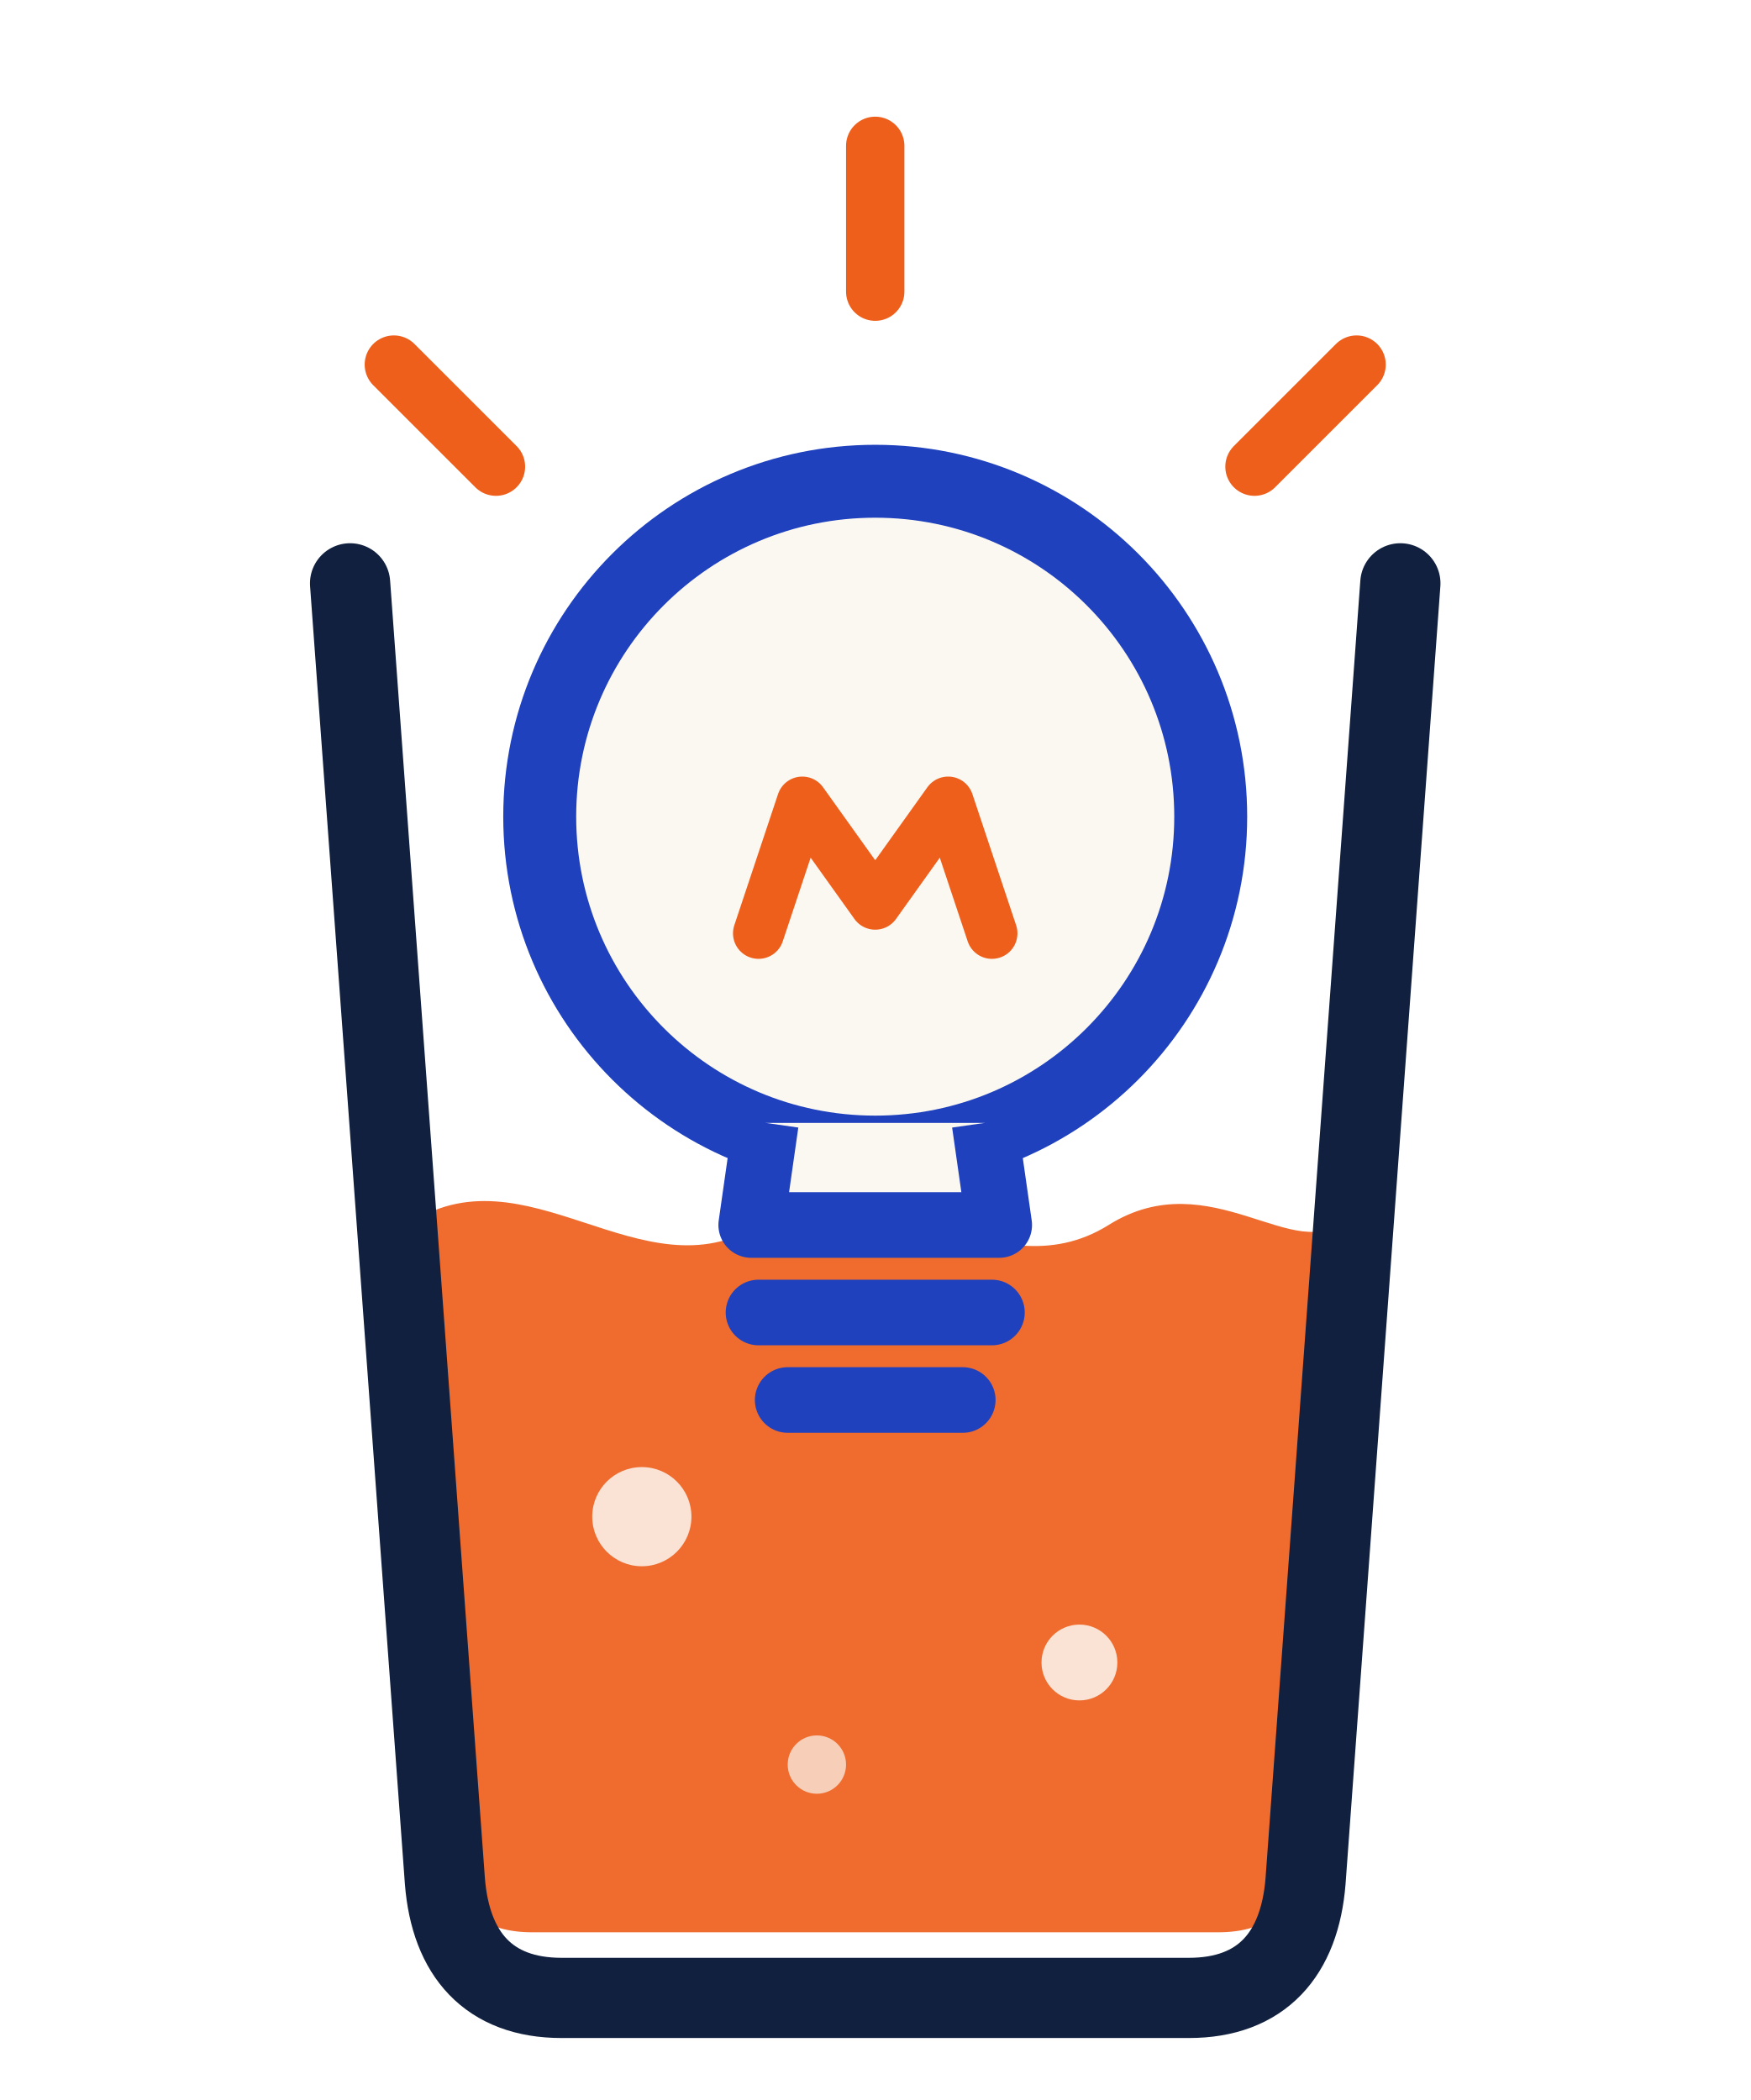
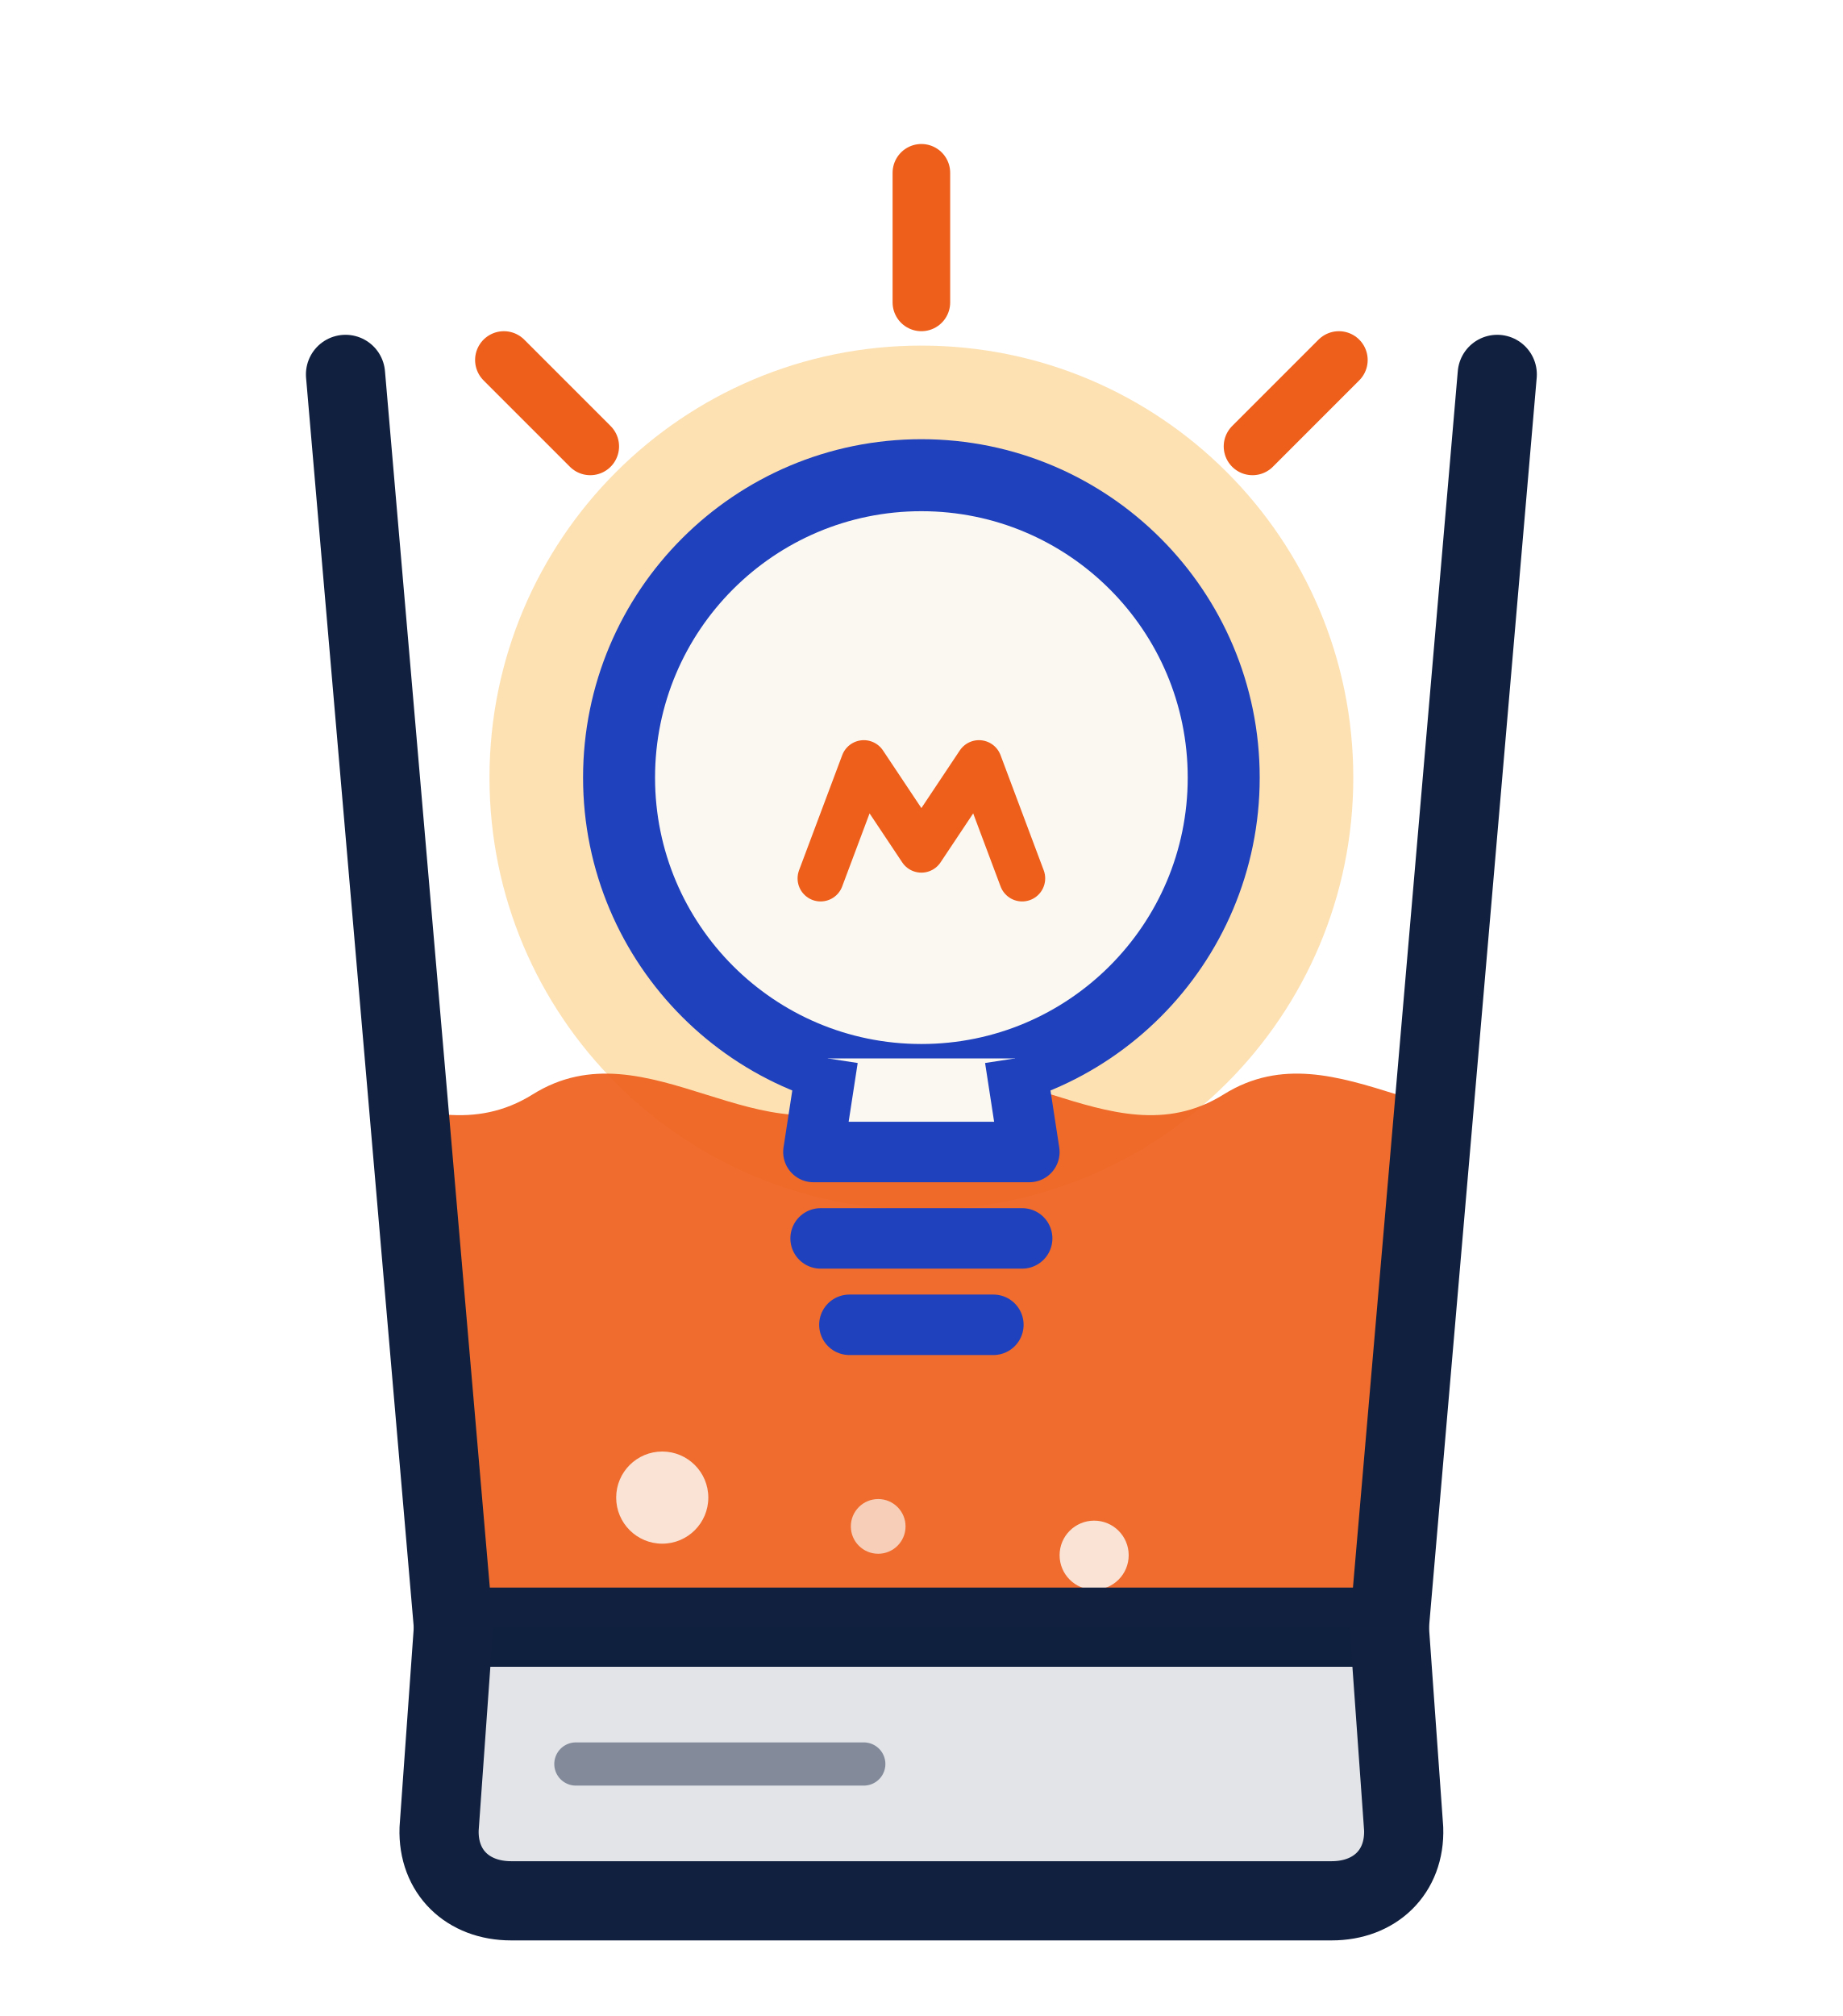
- <svg xmlns="http://www.w3.org/2000/svg" viewBox="0 0 120 144" fill="none">
-   <path d="M27.9 84 C36 78.5 44 89 52 84 C60 79 68 89 76 84 C83 79.6 89 87 92.2 83.5 L88.9 128 C88.7 131 86.8 132.5 83.5 132.5 L36.5 132.5 C33.2 132.5 31.3 131 31.1 128 Z" fill="#EE5F1C" opacity="0.92" />
-   <circle cx="60" cy="56" r="23" fill="#FBF8F2" stroke="#1F41BE" stroke-width="5" />
-   <path d="M52 64 L55 55 L60 62 L65 55 L68 64" stroke="#EE5F1C" stroke-width="3.5" stroke-linecap="round" stroke-linejoin="round" fill="none" />
-   <path d="M52.5 77 L51.5 84 L68.5 84 L67.5 77" fill="#FBF8F2" stroke="#1F41BE" stroke-width="4.5" stroke-linejoin="round" />
-   <line x1="52" y1="90" x2="68" y2="90" stroke="#1F41BE" stroke-width="4.5" stroke-linecap="round" />
-   <line x1="54" y1="96" x2="66" y2="96" stroke="#1F41BE" stroke-width="4.5" stroke-linecap="round" />
-   <line x1="60" y1="20" x2="60" y2="10" stroke="#EE5F1C" stroke-width="4" stroke-linecap="round" />
-   <line x1="34" y1="32" x2="27" y2="25" stroke="#EE5F1C" stroke-width="4" stroke-linecap="round" />
-   <line x1="86" y1="32" x2="93" y2="25" stroke="#EE5F1C" stroke-width="4" stroke-linecap="round" />
-   <path d="M24 40 L30.5 129 C30.9 134 33.5 137 38.5 137 L81.5 137 C86.5 137 89.1 134 89.5 129 L96 40" stroke="#10203E" stroke-width="5.5" stroke-linecap="round" fill="none" />
-   <circle cx="44" cy="104" r="3.4" fill="#FBF8F2" opacity="0.85" />
-   <circle cx="74" cy="114" r="2.6" fill="#FBF8F2" opacity="0.85" />
-   <circle cx="56" cy="121" r="2" fill="#FBF8F2" opacity="0.7" />
+ <svg xmlns="http://www.w3.org/2000/svg" viewBox="0 0 128 140" fill="none">
+   <style>
+     @keyframes lg-slosh { 0%,100% { transform: translateX(0); } 50% { transform: translateX(-14px); } }
+     @keyframes lg-rise  { 0% { transform: translateY(0); opacity: 0; } 18% { opacity: .9; } 82% { opacity: .8; } 100% { transform: translateY(-34px); opacity: 0; } }
+     @keyframes lg-glow  { 0%,100% { opacity: .25; } 50% { opacity: .7; } }
+     @keyframes lg-rays  { 0%,100% { opacity: .55; } 50% { opacity: 1; } }
+     .lg-liquid  { animation: lg-slosh 3.4s ease-in-out infinite; }
+     .lg-glow    { animation: lg-glow 2.8s ease-in-out infinite; }
+     .lg-rays    { animation: lg-rays 2.8s ease-in-out infinite; }
+     .lg-b1 { animation: lg-rise 2.6s linear infinite; }
+     .lg-b2 { animation: lg-rise 3.3s linear .9s infinite; }
+     .lg-b3 { animation: lg-rise 2.9s linear 1.7s infinite; }
+     @media (prefers-reduced-motion: reduce) {
+       .lg-liquid, .lg-glow, .lg-rays, .lg-b1, .lg-b2, .lg-b3 { animation: none; }
+     }
+   </style>
+   <defs>
+     <clipPath id="lg-clip">
+       <path d="M27 30 L33 111 L95 111 L101 30 Z" />
+     </clipPath>
+   </defs>
+   <circle class="lg-glow" cx="64" cy="54" r="30" fill="#F9A825" opacity="0.35" />
+   <g clip-path="url(#lg-clip)">
+     <path class="lg-liquid" d="M13 76 C21 71 29 81 37 76 C45 71 53 81 61 76 C69 71 77 81 85 76 C93 71 101 81 109 76 C117 71 125 81 133 76 L133 111 L13 111 Z" fill="#EE5F1C" opacity="0.92" />
+     <circle class="lg-b1" cx="46" cy="104" r="3.2" fill="#FBF8F2" opacity="0.85" />
+     <circle class="lg-b2" cx="76" cy="108" r="2.4" fill="#FBF8F2" opacity="0.85" />
+     <circle class="lg-b3" cx="61" cy="106" r="1.9" fill="#FBF8F2" opacity="0.7" />
+   </g>
+   <circle cx="64" cy="54" r="21" fill="#FBF8F2" stroke="#1F41BE" stroke-width="5" />
+   <path d="M57 61 L60 53 L64 59 L68 53 L71 61" stroke="#EE5F1C" stroke-width="3.2" stroke-linecap="round" stroke-linejoin="round" fill="none" />
+   <path d="M57.5 73.5 L56.5 80 L71.5 80 L70.5 73.5" fill="#FBF8F2" stroke="#1F41BE" stroke-width="4.2" stroke-linejoin="round" />
+   <line x1="57" y1="86" x2="71" y2="86" stroke="#1F41BE" stroke-width="4.2" stroke-linecap="round" />
+   <line x1="59" y1="92" x2="69" y2="92" stroke="#1F41BE" stroke-width="4.2" stroke-linecap="round" />
+   <g class="lg-rays">
+     <line x1="64" y1="21" x2="64" y2="12" stroke="#EE5F1C" stroke-width="4" stroke-linecap="round" />
+     <line x1="41" y1="31" x2="35" y2="25" stroke="#EE5F1C" stroke-width="4" stroke-linecap="round" />
+     <line x1="87" y1="31" x2="93" y2="25" stroke="#EE5F1C" stroke-width="4" stroke-linecap="round" />
+   </g>
+   <path d="M24 26 L31.5 113 L96.5 113 L104 26" stroke="#10203E" stroke-width="5.5" stroke-linecap="round" stroke-linejoin="round" fill="none" />
+   <path d="M31.5 113 L30.5 127 C30.4 130 32.5 132 35.5 132 L92.5 132 C95.5 132 97.6 130 97.5 127 L96.5 113" stroke="#10203E" stroke-width="5.5" stroke-linecap="round" stroke-linejoin="round" fill="#10203E" fill-opacity="0.12" />
+   <line x1="40" y1="122.5" x2="60" y2="122.5" stroke="#10203E" stroke-width="3" stroke-linecap="round" opacity="0.45" />
</svg>
